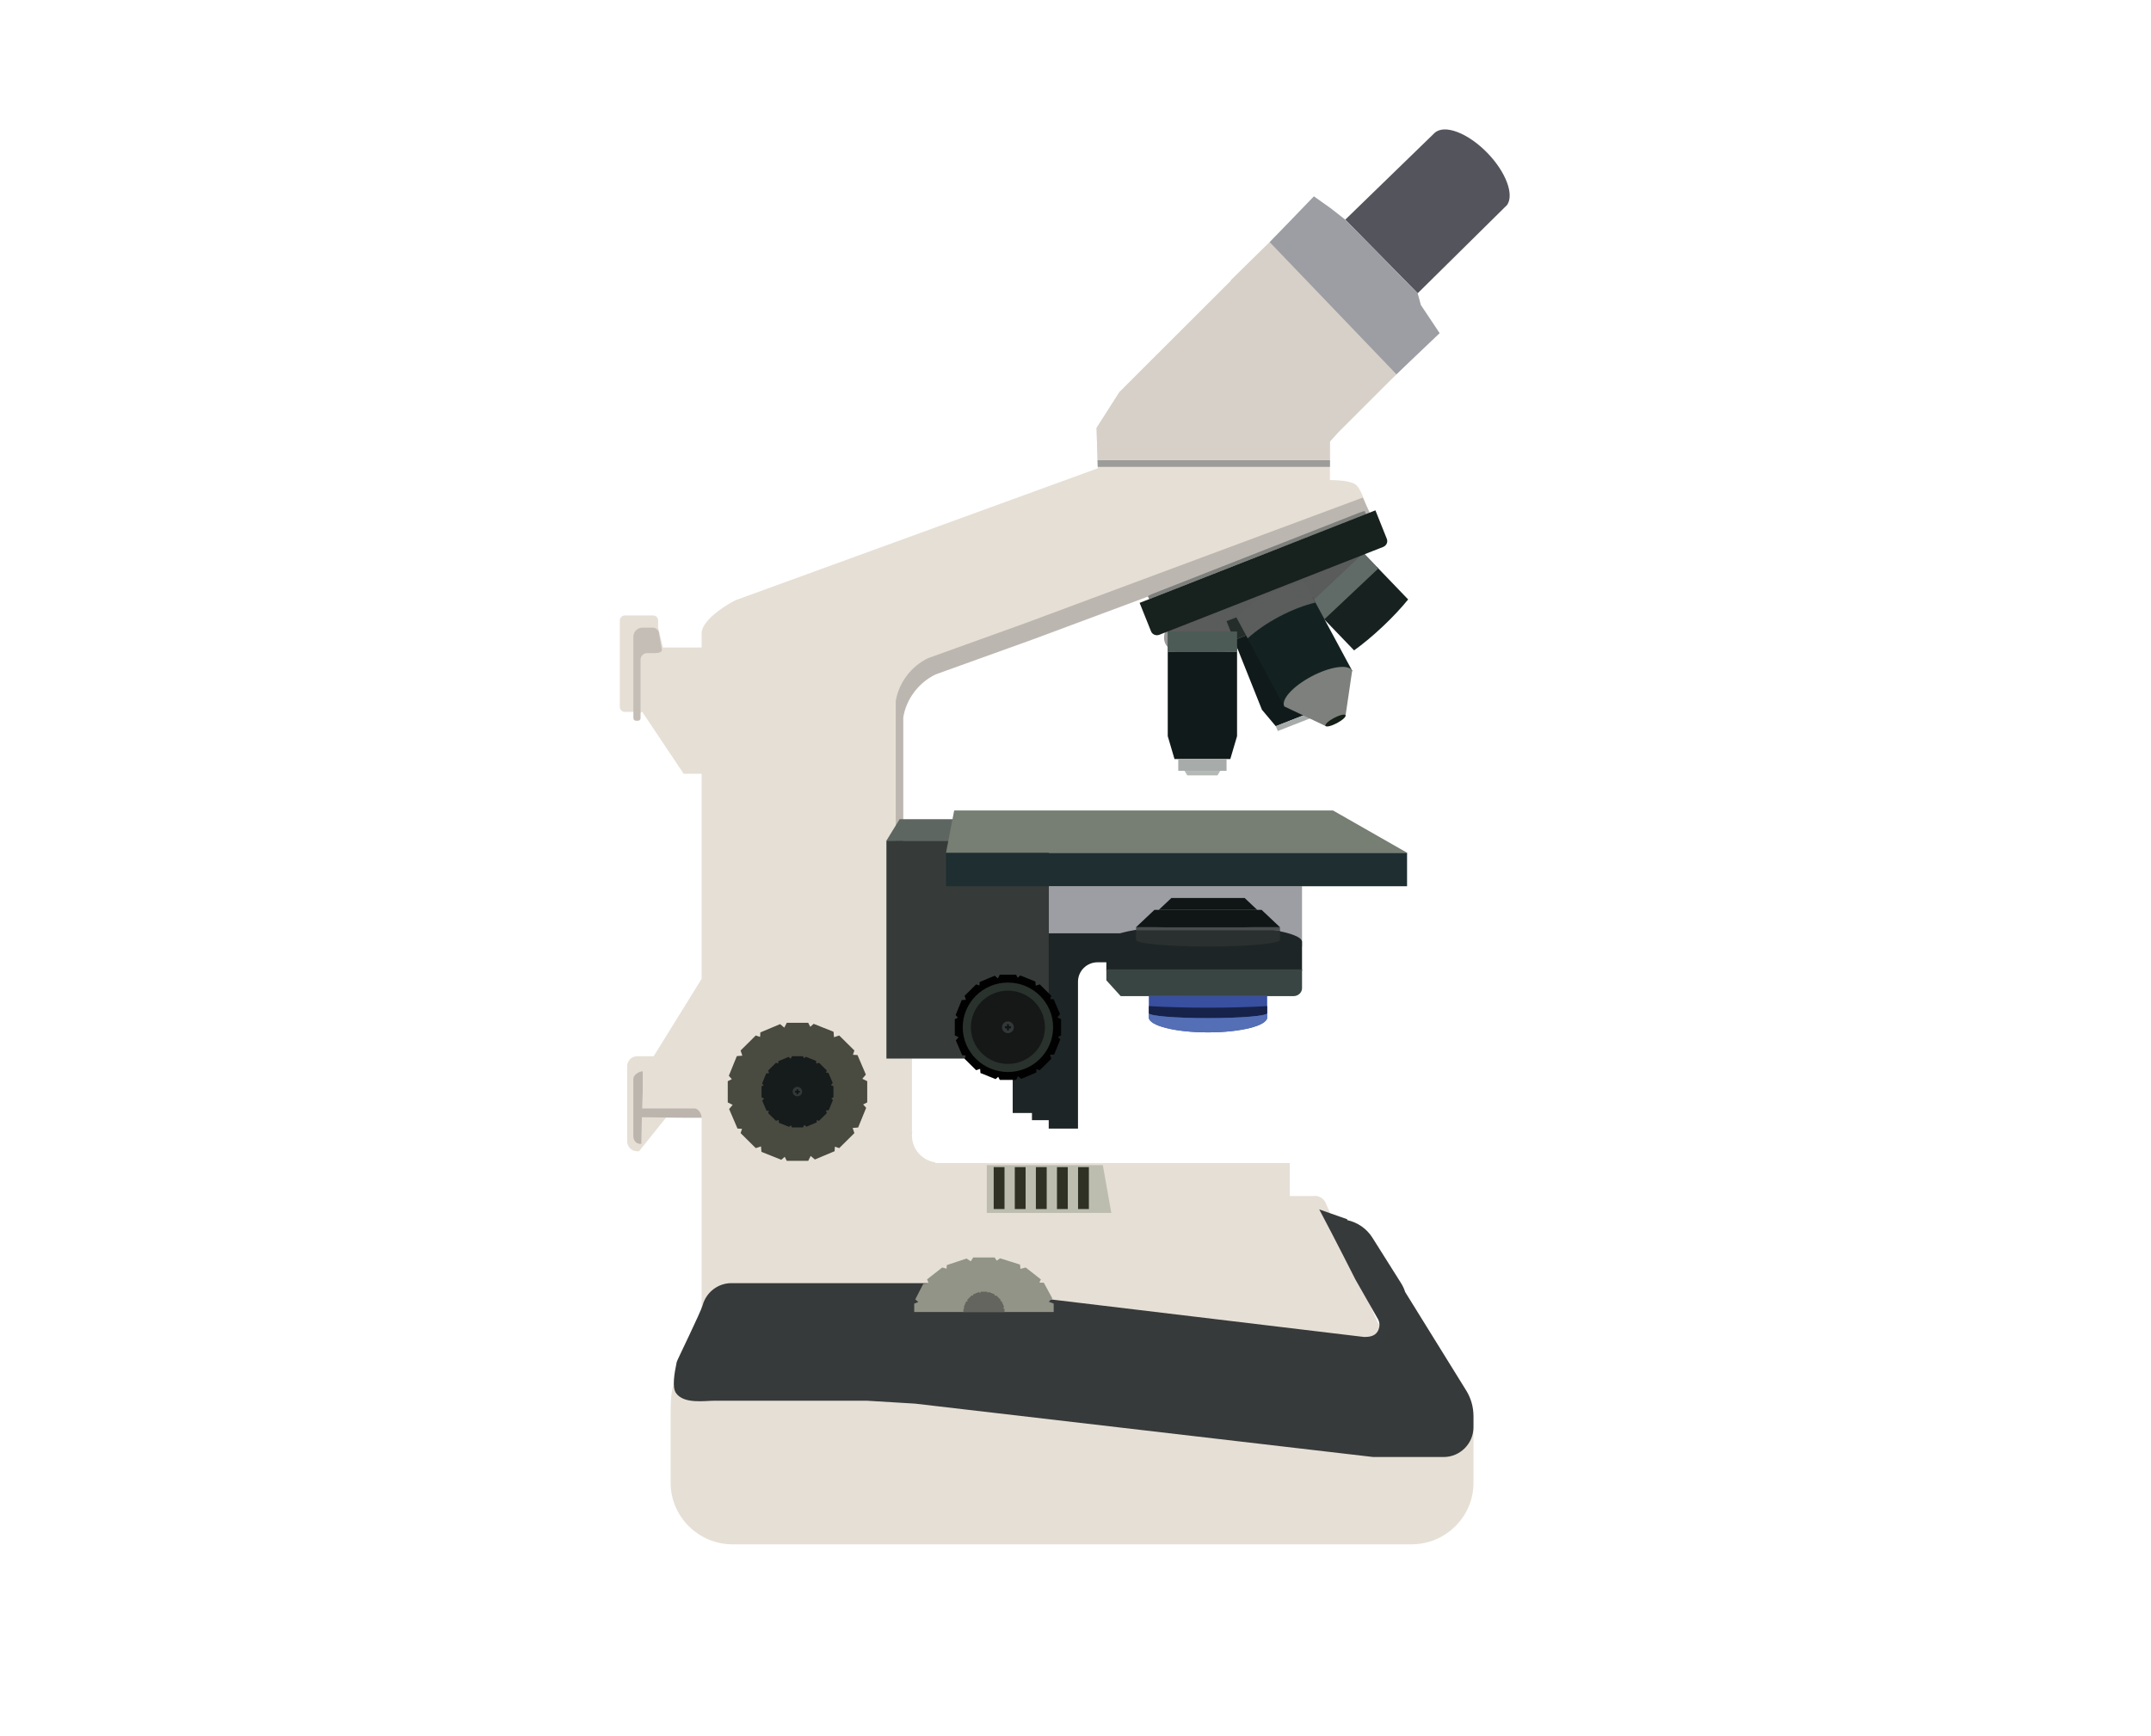
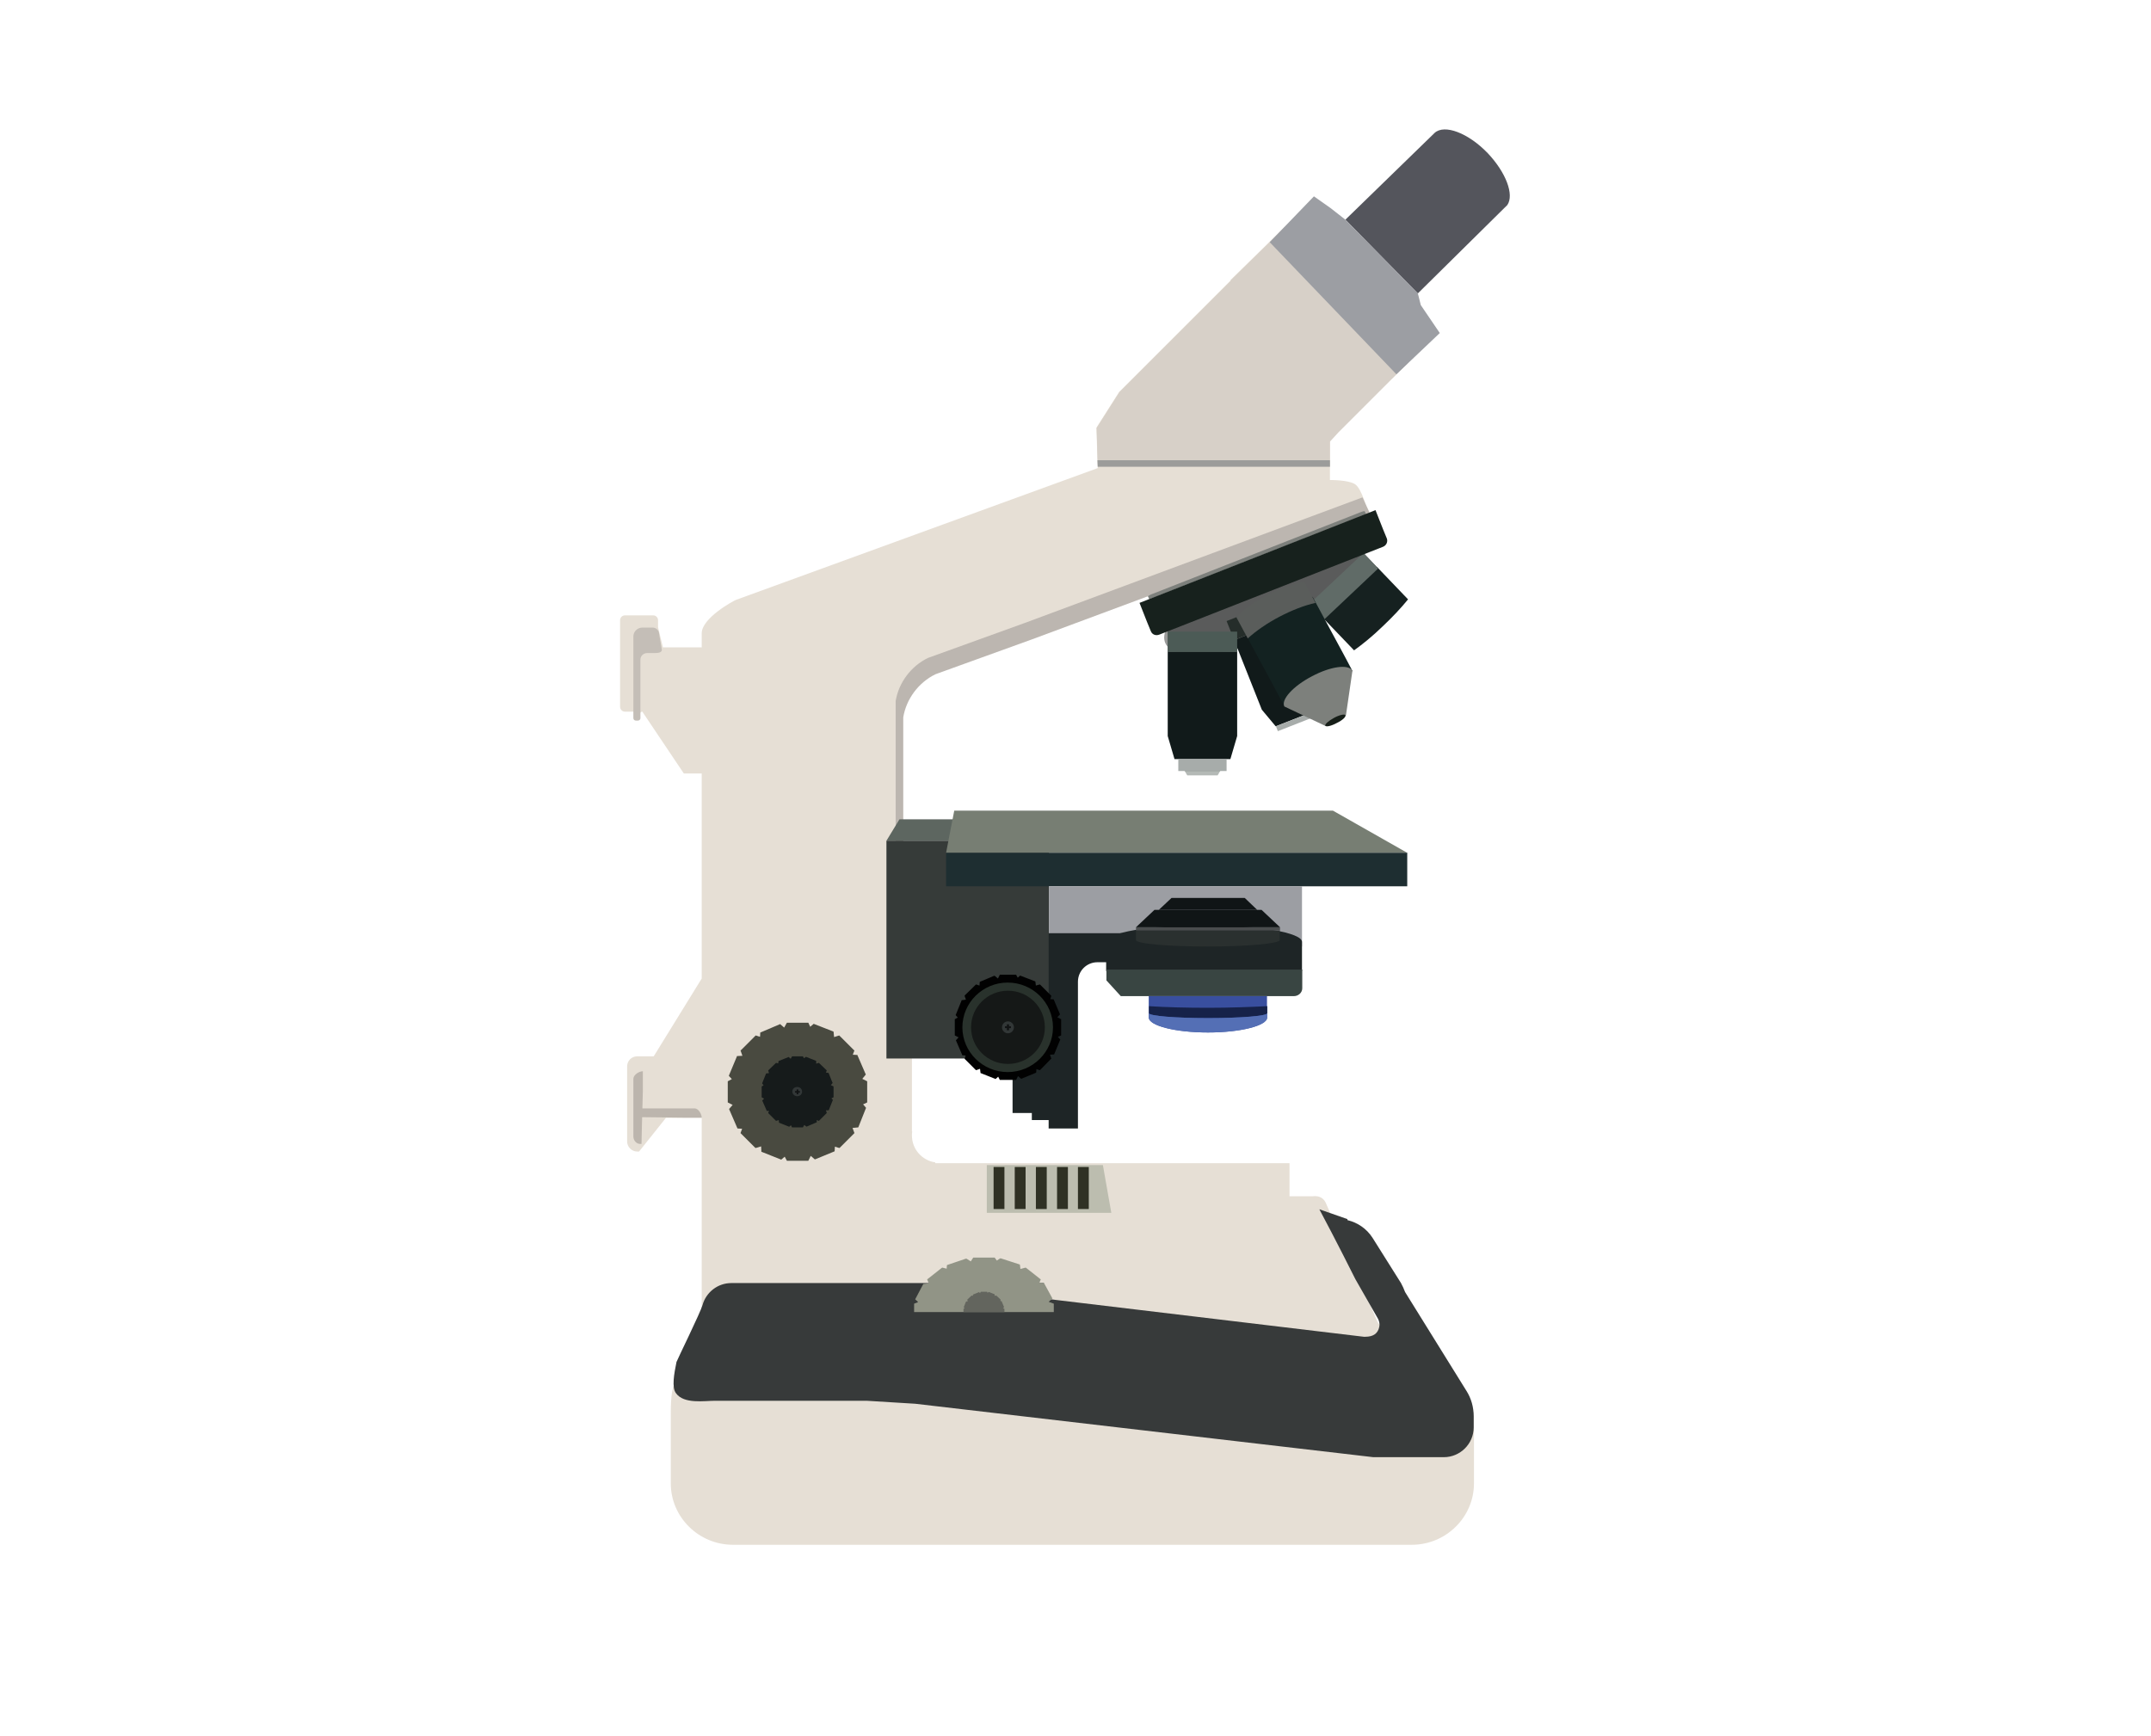
- <svg xmlns="http://www.w3.org/2000/svg" version="1.1" x="0px" y="0px" viewBox="0 0 792.998 640.101" enable-background="new 0 0 792.998 640.101" xml:space="preserve">
-   <path fill="#E6DFD5" d="M520.361,500.29c0,0-11.652-10.822-12.609-13.016l-19.014-43.709c-0.588-1.354-1.803-2.258-3.17-2.533  l-0.004-0.016h-0.062c-0.51-0.094-1.035-0.09-1.561,0h-8.455V428.86H344.832v-0.27c-4.879-0.705-8.632-4.854-8.632-9.879  c0-0.496,0.05-0.977,0.12-1.453h-0.12v-27.016h-4.089V263.626c1.056-6.756,5.684-12.873,11.895-15.865l35.742-12.866l124.531-46.342  c0,0-2.123-8.442-4.742-10.045c-2.615-1.603-9.248-1.488-9.248-1.488v-14.195l3.074-3.434l18.746-18.728l7.002-6.873l-5.156-8.511  l-7.553-9.157l-5.395-5.953l-9.869-10.531l-10.023-10.684l-7.395-5.185l-20.008,19.634l0.105,0.107l-41.143,41.099l-8.411,13.181  l0.463,14.881l-133.43,48.596c-1.019,0.367-12.633,6.698-12.633,12.305v5.182h-14.266l-1.776-7.378v-2.627  c0-1-0.826-1.815-1.835-1.815h-10.436c-1.01,0-1.835,0.815-1.835,1.815v31.928c0,0.997,0.826,1.816,1.835,1.816h5.331v0.595  l0.907-0.595h0.184l15.274,22.823h6.615v75.608l-17.669,28.537h-6.087c-2.03,0-3.691,1.645-3.691,3.652v27.738  c0,2.01,1.661,3.652,3.691,3.652h0.686l9.947-12.385l0.17-0.047h12.957v88.758c0,0.814,0.097,1.609,0.27,2.375  c-4.251,2.375-8.497,2.738-10.513,7.168c-1.282,2.822-1.173,9.266-1.173,12.545v23.891c0,12.443,10.286,22.625,22.852,22.625  h250.266c12.566,0,22.852-10.182,22.852-22.625v-23.891C543.215,514.792,532.93,500.29,520.361,500.29" />
-   <line fill="none" x1="337.093" y1="391.167" x2="334.32" y2="391.167" />
-   <path fill="#BCB6B0" d="M333.004,264.549c1.057-6.756,5.686-12.874,11.895-15.864l35.742-12.868l124.531-46.34l-2.775-5.999  l-124.528,46.34l-35.742,12.868c-6.21,2.991-10.841,9.108-11.896,15.866v126.619h2.773V264.549z" />
-   <path fill="#ADA598" d="M433.402,145.654c2.979,0,2.98-4.579,0-4.579C430.426,141.074,430.42,145.654,433.402,145.654" />
-   <polygon fill="#D7D0C8" points="490.289,172.133 490.289,162.824 493.357,159.391 512.107,140.663 519.109,133.788 513.951,125.276   506.398,116.119 501,110.167 491.135,99.635 481.115,88.951 473.715,83.767 453.713,103.399 453.822,103.506 412.676,144.607   404.265,157.788 404.712,172.133 " />
-   <polygon fill="#9C9C9A" points="404.633,169.693 404.712,172.136 490.289,172.136 490.289,169.693 " />
-   <path fill="#BCB5AD" d="M236.958,395.03c-1.359,0-3.461,1.256-3.461,2.787v21.166c0,1.533,1.114,2.787,2.47,2.787h0.459l0.184-8.586  l0.347-10.988v-5.15v-2.016H236.958z" />
-   <path fill="#BCB5AD" d="M258.672,412.142c0-1.346-1.163-3.426-2.583-3.426h-19.615c-1.423,0-2.584,1.1-2.584,2.443v0.76  l18.138,0.223h4.772H258.672L258.672,412.142z" />
-   <path fill="#C4BEB7" d="M240.591,231.429h-3.753c-1.827,0-3.324,1.483-3.324,3.293v3.714v26.398c0,0.503,0.415,0.911,0.921,0.911  h0.792c0.508,0,0.921-0.408,0.921-0.911v-21.584c0-1.343,1.101-2.433,2.459-2.433h1.985c1.322,0,3.419,0.081,3.419-1.229  l-1.014-5.778C242.997,232.5,241.914,231.429,240.591,231.429" />
-   <path fill="#373A3A" d="M518.041,476.403c-0.361-1.121-0.854-2.221-1.51-3.26l-10.57-16.775c-2.166-3.432-5.539-5.65-9.225-6.467  l-0.107-0.35l-10.271-3.609c6.068,11.43,12.881,24.955,13.316,25.811l8.398,14.73c0.441,0.869,0.611,1.865,0.424,2.822  c-0.494,2.479-2.186,3.662-5.197,3.662h-0.49l-120.438-14.445c0.32-2.031,1.196-3.883,2.463-5.395h-49.832h-4.57h-60.793  c-5.028,0-9.293,3.436-10.575,8.078c-0.726,2.629-9.44,20.332-9.575,20.973c-0.918,4.398-1.765,9.379-0.242,11.518  c2.913,4.088,10.496,2.779,14.36,2.779h55.856l17.888,1.08l168.885,19.68h26.01c6.033,0,10.969-4.945,10.969-10.986v-4.141  c0-3.33-0.93-6.588-2.689-9.424L518.041,476.403z" />
-   <path fill="#54555C" d="M548.455,56.504c-7.229-7.511-16.01-10.846-19.611-7.45c-0.283,0.271-32.887,31.932-32.887,31.932  l26.699,27.151l32.961-32.559C558.258,71.792,555.248,63.56,548.455,56.504" />
-   <polygon fill="#9C9EA3" points="495.953,80.988 490.518,76.741 484.387,72.394 468.096,89.283 514.812,138.004 530.75,122.845   523.82,112.456 522.652,108.138 507.812,93.045 " />
-   <rect x="386.688" y="326.783" fill="#9C9EA3" width="93.324" height="22.223" />
-   <polygon fill="#5D6660" points="386.688,309.962 326.796,309.962 331.65,302.057 386.688,302.057 " />
-   <polygon fill="#363B39" points="326.796,309.962 326.796,390.323 373.35,390.323 373.35,376.433 386.688,376.433 386.688,309.962   " />
-   <rect x="348.766" y="314.419" fill="#1E2E31" width="169.965" height="12.363" />
-   <polygon fill="#777E73" points="351.771,298.851 491.443,298.851 518.73,314.419 348.766,314.419 " />
-   <polygon fill="#494A40" points="317.899,397.767 319.216,396.233 319.114,395.993 316.231,389.269 316.128,389.028 314.448,388.927   314.981,387.345 314.796,387.161 309.577,381.995 309.392,381.81 307.465,382.448 307.303,380.444 307.061,380.345 300.217,377.608   299.973,377.509 298.712,378.614 297.96,377.126 297.699,377.126 290.318,377.126 290.054,377.126 289.146,378.923 287.602,377.618   287.36,377.72 280.565,380.573 280.323,380.675 280.219,382.341 278.623,381.81 278.438,381.995 273.219,387.161 273.034,387.345   273.675,389.257 271.651,389.415 271.552,389.651 268.789,396.429 268.692,396.671 269.804,397.919 268.299,398.665   268.299,398.923 268.299,406.229 268.299,406.489 270.116,407.39 268.798,408.919 268.9,409.157 271.785,415.882 271.886,416.126   273.566,416.228 273.034,417.808 273.219,417.989 278.438,423.157 278.623,423.341 280.551,422.704 280.714,424.71 280.956,424.806   287.798,427.544 288.043,427.64 289.302,426.54 290.054,428.03 290.318,428.03 297.699,428.03 297.96,428.03 298.869,426.231   300.415,427.534 300.656,427.433 307.45,424.579 307.69,424.478 307.796,422.813 309.392,423.341 309.577,423.157 314.796,417.989   314.981,417.808 314.339,415.901 316.366,415.743 316.462,415.497 319.228,408.726 319.325,408.483 318.212,407.235   319.716,406.489 319.716,406.229 319.716,398.923 319.716,398.665 " />
-   <polygon fill="#919486" points="388.457,483.767 388.457,480.88 388.457,480.677 386.641,479.966 387.957,478.757 387.855,478.565   384.972,473.253 384.869,473.065 383.191,472.985 383.722,471.735 383.537,471.589 378.318,467.509 378.133,467.364   376.207,467.868 376.045,466.286 375.801,466.204 368.957,464.042 368.713,463.966 367.453,464.837 366.7,463.661 366.438,463.661   359.059,463.661 358.796,463.661 357.886,465.083 356.341,464.054 356.1,464.132 349.307,466.388 349.062,466.466 348.958,467.78   347.363,467.364 347.178,467.509 341.96,471.589 341.773,471.735 342.418,473.241 340.393,473.368 340.293,473.556 337.529,478.911   337.43,479.099 338.543,480.087 337.039,480.677 337.039,480.88 337.039,483.767 " />
-   <polygon fill="#63655E" points="370.314,483.767 370.314,482.69 370.314,482.614 369.779,482.351 370.169,481.899 370.137,481.831   369.289,479.853 369.258,479.778 368.764,479.749 368.92,479.284 368.867,479.231 367.332,477.708 367.275,477.655 366.708,477.845   366.661,477.249 366.59,477.224 364.575,476.417 364.504,476.388 364.133,476.714 363.91,476.274 363.834,476.274 361.662,476.274   361.584,476.274 361.318,476.806 360.863,476.419 360.791,476.452 358.793,477.292 358.719,477.321 358.69,477.812 358.219,477.655   358.166,477.708 356.627,479.231 356.574,479.284 356.764,479.845 356.168,479.89 356.139,479.966 355.325,481.956 355.296,482.028   355.625,482.397 355.182,482.614 355.182,482.69 355.182,483.767 " />
-   <polygon fill="#161B1B" points="306.319,400.097 306.997,399.308 306.946,399.183 305.459,395.718 305.406,395.593 304.542,395.54   304.816,394.728 304.722,394.632 302.032,391.97 301.936,391.876 300.941,392.202 300.86,391.169 300.735,391.12 297.208,389.71   297.084,389.659 296.433,390.228 296.043,389.46 295.91,389.46 292.106,389.46 291.97,389.46 291.502,390.386 290.706,389.712   290.581,389.767 287.08,391.237 286.957,391.29 286.902,392.146 286.079,391.876 285.983,391.97 283.296,394.632 283.199,394.728   283.53,395.712 282.487,395.794 282.435,395.915 281.01,399.407 280.959,399.532 281.534,400.177 280.758,400.558 280.758,400.694   280.758,404.456 280.758,404.593 281.695,405.054 281.018,405.843 281.071,405.97 282.555,409.433 282.608,409.556 283.472,409.612   283.199,410.425 283.296,410.521 285.983,413.181 286.079,413.278 287.072,412.952 287.155,413.983 287.281,414.032   290.808,415.444 290.934,415.493 291.585,414.923 291.97,415.692 292.106,415.692 295.91,415.692 296.043,415.692 296.513,414.765   297.309,415.438 297.434,415.386 300.935,413.915 301.059,413.864 301.113,413.005 301.936,413.278 302.032,413.181   304.722,410.521 304.816,410.425 304.486,409.442 305.528,409.36 305.579,409.237 307.005,405.747 307.055,405.62 306.481,404.978   307.257,404.593 307.257,404.456 307.257,400.694 307.257,400.558 " />
-   <path fill="#323737" d="M295.72,402.493c0,0.955-0.785,1.736-1.752,1.736c-0.969,0-1.756-0.779-1.756-1.736  c0-0.961,0.788-1.74,1.756-1.74C294.935,400.753,295.72,401.532,295.72,402.493" />
-   <polygon fill="#111314" points="294.867,402.288 294.256,402.288 294.256,401.683 293.675,401.683 293.675,402.288 293.062,402.288   293.062,402.862 293.675,402.862 293.675,403.47 294.256,403.47 294.256,402.862 294.867,402.862 " />
+ <svg xmlns="http://www.w3.org/2000/svg" version="1.1" id="microscopeSide" x="0px" y="0px" viewBox="0 0 793 640.1" style="enable-background:new 0 0 793 640.1;" xml:space="preserve">
+   <style type="text/css">
+ 	.st0{fill:#E6DFD5;}
+ 	.st1{fill:none;}
+ 	.st2{fill:#BCB6B0;}
+ 	.st3{fill:#ADA598;}
+ 	.st4{fill:#D7D0C8;}
+ 	.st5{fill:#9C9C9A;}
+ 	.st6{fill:#BCB5AD;}
+ 	.st7{fill:#C4BEB7;}
+ 	.st8{fill:#373A3A;}
+ 	.st9{fill:#54555C;}
+ 	.st10{fill:#9C9EA3;}
+ 	.st11{fill:#5D6660;}
+ 	.st12{fill:#363B39;}
+ 	.st13{fill:#1E2E31;}
+ 	.st14{fill:#777E73;}
+ 	.st15{fill:#BCBDAF;}
+ 	.st16{fill:#2F3124;}
+ 	.st17{fill:#494A40;}
+ 	.st18{fill:#919486;}
+ 	.st19{fill:#63655E;}
+ 	.st20{fill:#161B1B;}
+ 	.st21{fill:#323737;}
+ 	.st22{fill:#111314;}
+ 	.st23{fill:#1E2526;}
+ 	.st24{fill:#2A302F;}
+ 	.st25{fill:#4A4D4E;}
+ 	.st26{fill:#101516;}
+ 	.st27{fill:#394542;}
+ 	.st28{fill:#394F9F;}
+ 	.st29{fill:#162249;}
+ 	.st30{fill:#546FB5;}
+ 	.st31{fill:#010101;}
+ 	.st32{fill:#29322C;}
+ 	.st33{fill:#151817;}
+ 	.st34{fill:#989998;}
+ 	.st35{fill:#5A5B5B;}
+ 	.st36{fill:#111A1A;}
+ 	.st37{fill:#A7ACAA;}
+ 	.st38{fill:#252D2A;}
+ 	.st39{fill:#162120;}
+ 	.st40{fill:#606B67;}
+ 	.st41{fill:#132221;}
+ 	.st42{fill:#7D807C;}
+ 	.st43{fill:#161E18;}
+ 	.st44{fill:#5A5D5B;}
+ 	.st45{opacity:0.46;}
+ 	.st46{fill:#5B675F;}
+ 	.st47{fill:#4C5B56;}
+ 	.st48{fill:#17211D;}
+ </style>
+   <g id="frameSide">
+     <path class="st0" d="M520.4,500.3c0,0-11.7-10.8-12.6-13l-19-43.7c-0.6-1.4-1.8-2.3-3.2-2.5l0,0h-0.1c-0.5-0.1-1-0.1-1.6,0h-8.5   v-12.2H344.8v-0.3c-4.9-0.7-8.6-4.9-8.6-9.9c0-0.5,0-1,0.1-1.5h-0.1v-27h-4.1V263.6c1.1-6.8,5.7-12.9,11.9-15.9l35.7-12.9   l124.5-46.3c0,0-2.1-8.4-4.7-10s-9.2-1.5-9.2-1.5v-14.2l3.1-3.4l18.7-18.7l7-6.9l-5.2-8.5l-7.6-9.2l-5.4-6L491,99.6l-10-10.7   l-7.4-5.2l-20,19.6l0.1,0.1l-41.1,41.1l-8.4,13.2l0.5,14.9l-133.4,48.6c-1,0.4-12.6,6.7-12.6,12.3v5.2h-14.3l-1.8-7.4v-2.6   c0-1-0.8-1.8-1.8-1.8h-10.4c-1,0-1.8,0.8-1.8,1.8v31.9c0,1,0.8,1.8,1.8,1.8h5.3v0.6l0.9-0.6h0.2l15.3,22.8h6.6v75.6L241,389.5h-6.1   c-2,0-3.7,1.6-3.7,3.7v27.7c0,2,1.7,3.7,3.7,3.7h0.7l9.9-12.4h0.2h13V501c0,0.8,0.1,1.6,0.3,2.4c-4.3,2.4-8.5,2.7-10.5,7.2   c-1.3,2.8-1.2,9.3-1.2,12.5V547c0,12.4,10.3,22.6,22.9,22.6h250.3c12.6,0,22.9-10.2,22.9-22.6v-23.9   C543.2,514.8,532.9,500.3,520.4,500.3" />
+     <line class="st1" x1="337.1" y1="391.2" x2="334.3" y2="391.2" />
+     <path class="st2" d="M333,264.5c1.1-6.8,5.7-12.9,11.9-15.9l35.7-12.9l124.5-46.3l-2.8-6l-124.5,46.3l-35.7,12.9   c-6.2,3-10.8,9.1-11.9,15.9v126.6h2.8V264.5L333,264.5z" />
+     <path class="st3" d="M433.4,145.7c3,0,3-4.6,0-4.6C430.4,141.1,430.4,145.7,433.4,145.7" />
+     <polygon class="st4" points="490.3,172.1 490.3,162.8 493.4,159.4 512.1,140.7 519.1,133.8 514,125.3 506.4,116.1 501,110.2    491.1,99.6 481.1,89 473.7,83.8 453.7,103.4 453.8,103.5 412.7,144.6 404.3,157.8 404.7,172.1  " />
+     <polygon class="st5" points="404.6,169.7 404.7,172.1 490.3,172.1 490.3,169.7  " />
+     <path class="st6" d="M237,395c-1.4,0-3.5,1.3-3.5,2.8V419c0,1.5,1.1,2.8,2.5,2.8h0.5l0.2-8.6l0.3-11V397V395L237,395L237,395z" />
+     <path class="st6" d="M258.7,412.1c0-1.3-1.2-3.4-2.6-3.4h-19.6c-1.4,0-2.6,1.1-2.6,2.4v0.8l18.1,0.2h4.8H258.7L258.7,412.1z" />
+     <path class="st7" d="M240.6,231.4h-3.8c-1.8,0-3.3,1.5-3.3,3.3v3.7v26.4c0,0.5,0.4,0.9,0.9,0.9h0.8c0.5,0,0.9-0.4,0.9-0.9v-21.6   c0-1.3,1.1-2.4,2.5-2.4h2c1.3,0,3.4,0.1,3.4-1.2l-1-5.8C243,232.5,241.9,231.4,240.6,231.4" />
+     <path class="st8" d="M518,476.4c-0.4-1.1-0.9-2.2-1.5-3.3L506,456.4c-2.2-3.4-5.5-5.6-9.2-6.5l-0.1-0.4l-10.3-3.6   c6.1,11.4,12.9,25,13.3,25.8l8.4,14.7c0.4,0.9,0.6,1.9,0.4,2.8c-0.5,2.5-2.2,3.7-5.2,3.7h-0.5l-120.4-14.4c0.3-2,1.2-3.9,2.5-5.4   H335h-4.6h-60.8c-5,0-9.3,3.4-10.6,8.1c-0.7,2.6-9.4,20.3-9.6,21c-0.9,4.4-1.8,9.4-0.2,11.5c2.9,4.1,10.5,2.8,14.4,2.8h55.9   l17.9,1.1l168.9,19.7h26c6,0,11-4.9,11-11v-4.1c0-3.3-0.9-6.6-2.7-9.4L518,476.4z" />
+   </g>
+   <g id="ocularLensesSide">
+     <path class="st9" d="M548.5,56.5c-7.2-7.5-16-10.8-19.6-7.5c-0.3,0.3-32.9,32-32.9,32l26.7,27.2l33-32.6   C558.3,71.8,555.2,63.6,548.5,56.5" />
+     <polygon class="st10" points="496,81 490.5,76.7 484.4,72.4 468.1,89.3 514.8,138 530.8,122.8 523.8,112.5 522.7,108.1 507.8,93     " />
+   </g>
+   <g id="stage">
+     <polygon class="st11" points="386.7,310 326.8,310 331.6,302.1 386.7,302.1  " />
+     <polygon class="st12" points="326.8,310 326.8,390.3 373.4,390.3 373.4,376.4 386.7,376.4 386.7,310  " />
+     <rect x="348.8" y="314.4" class="st13" width="170" height="12.4" />
+     <polygon class="st14" points="351.8,298.9 491.4,298.9 518.7,314.4 348.8,314.4  " />
+     <rect x="386.7" y="326.8" class="st10" width="93.3" height="22.2" />
+     <g>
+       <polygon class="st15" points="406.6,429.6 363.8,429.6 363.8,447.2 409.7,447.2   " />
+       <rect x="366.3" y="430.3" class="st16" width="4" height="15.5" />
+       <rect x="374.1" y="430.3" class="st16" width="4" height="15.5" />
+       <rect x="381.9" y="430.3" class="st16" width="4" height="15.5" />
+       <rect x="389.7" y="430.3" class="st16" width="4" height="15.5" />
+       <rect x="397.4" y="430.3" class="st16" width="4" height="15.5" />
+     </g>
+   </g>
+   <polygon id="coarseKnobSide" class="st17" points="317.9,397.8 319.2,396.2 319.1,396 316.2,389.3 316.1,389 314.4,388.9 315,387.3   314.8,387.2 309.6,382 309.4,381.8 307.5,382.4 307.3,380.4 307.1,380.3 300.2,377.6 300,377.5 298.7,378.6 298,377.1 297.7,377.1   290.3,377.1 290.1,377.1 289.1,378.9 287.6,377.6 287.4,377.7 280.6,380.6 280.3,380.7 280.2,382.3 278.6,381.8 278.4,382   273.2,387.2 273,387.3 273.7,389.3 271.7,389.4 271.6,389.7 268.8,396.4 268.7,396.7 269.8,397.9 268.3,398.7 268.3,398.9   268.3,406.2 268.3,406.5 270.1,407.4 268.8,408.9 268.9,409.2 271.8,415.9 271.9,416.1 273.6,416.2 273,417.8 273.2,418   278.4,423.2 278.6,423.3 280.6,422.7 280.7,424.7 281,424.8 287.8,427.5 288,427.6 289.3,426.5 290.1,428 290.3,428 297.7,428   298,428 298.9,426.2 300.4,427.5 300.7,427.4 307.5,424.6 307.7,424.5 307.8,422.8 309.4,423.3 309.6,423.2 314.8,418 315,417.8   314.3,415.9 316.4,415.7 316.5,415.5 319.2,408.7 319.3,408.5 318.2,407.2 319.7,406.5 319.7,406.2 319.7,398.9 319.7,398.7 " />
+   <g id="lightSwitchSide">
+     <polygon class="st18" points="388.5,483.8 388.5,480.9 388.5,480.7 386.6,480 388,478.8 387.9,478.6 385,473.3 384.9,473.1    383.2,473 383.7,471.7 383.5,471.6 378.3,467.5 378.1,467.4 376.2,467.9 376,466.3 375.8,466.2 369,464 368.7,464 367.5,464.8    366.7,463.7 366.4,463.7 359.1,463.7 358.8,463.7 357.9,465.1 356.3,464.1 356.1,464.1 349.3,466.4 349.1,466.5 349,467.8    347.4,467.4 347.2,467.5 342,471.6 341.8,471.7 342.4,473.2 340.4,473.4 340.3,473.6 337.5,478.9 337.4,479.1 338.5,480.1    337,480.7 337,480.9 337,483.8  " />
+     <polygon class="st19" points="370.3,483.8 370.3,482.7 370.3,482.6 369.8,482.4 370.2,481.9 370.1,481.8 369.3,479.9 369.3,479.8    368.8,479.7 368.9,479.3 368.9,479.2 367.3,477.7 367.3,477.7 366.7,477.8 366.7,477.2 366.6,477.2 364.6,476.4 364.5,476.4    364.1,476.7 363.9,476.3 363.8,476.3 361.7,476.3 361.6,476.3 361.3,476.8 360.9,476.4 360.8,476.5 358.8,477.3 358.7,477.3    358.7,477.8 358.2,477.7 358.2,477.7 356.6,479.2 356.6,479.3 356.8,479.8 356.2,479.9 356.1,480 355.3,482 355.3,482 355.6,482.4    355.2,482.6 355.2,482.7 355.2,483.8  " />
+   </g>
+   <g id="fineKnobSide_1_">
+     <polygon id="fineKnobSide" class="st20" points="306.3,400.1 307,399.3 306.9,399.2 305.5,395.7 305.4,395.6 304.5,395.5    304.8,394.7 304.7,394.6 302,392 301.9,391.9 300.9,392.2 300.9,391.2 300.7,391.1 297.2,389.7 297.1,389.7 296.4,390.2 296,389.5    295.9,389.5 292.1,389.5 292,389.5 291.5,390.4 290.7,389.7 290.6,389.8 287.1,391.2 287,391.3 286.9,392.1 286.1,391.9 286,392    283.3,394.6 283.2,394.7 283.5,395.7 282.5,395.8 282.4,395.9 281,399.4 281,399.5 281.5,400.2 280.8,400.6 280.8,400.7    280.8,404.5 280.8,404.6 281.7,405.1 281,405.8 281.1,406 282.6,409.4 282.6,409.6 283.5,409.6 283.2,410.4 283.3,410.5 286,413.2    286.1,413.3 287.1,413 287.2,414 287.3,414 290.8,415.4 290.9,415.5 291.6,414.9 292,415.7 292.1,415.7 295.9,415.7 296,415.7    296.5,414.8 297.3,415.4 297.4,415.4 300.9,413.9 301.1,413.9 301.1,413 301.9,413.3 302,413.2 304.7,410.5 304.8,410.4    304.5,409.4 305.5,409.4 305.6,409.2 307,405.7 307.1,405.6 306.5,405 307.3,404.6 307.3,404.5 307.3,400.7 307.3,400.6  " />
+     <path class="st21" d="M295.7,402.5c0,1-0.8,1.7-1.8,1.7s-1.8-0.8-1.8-1.7c0-1,0.8-1.7,1.8-1.7C294.9,400.8,295.7,401.5,295.7,402.5   " />
+     <polygon class="st22" points="294.9,402.3 294.3,402.3 294.3,401.7 293.7,401.7 293.7,402.3 293.1,402.3 293.1,402.9 293.7,402.9    293.7,403.5 294.3,403.5 294.3,402.9 294.9,402.9  " />
+   </g>
  <g id="adjustDHeight">
-     <path fill="#1E2526" d="M397.416,344.132h-10.791v10.684v35.355h-13.277v20.229h7.099v2.643h6.18v3.105h10.794v-5.748v-2.287v-4.326  v-13.611v-28.2c0-3.953,3.235-7.157,7.226-7.157h16.489v-10.682H397.42v-0.004H397.416z" />
-     <path fill="#1E2526" d="M443.941,341.104c-19.924,0-36.069,2.77-36.069,6.182v1.271v4.761v4.403c0,2.583,16.146,4.678,36.069,4.678  c19.922,0,36.07-2.095,36.07-4.678v-4.403v-4.761v-1.271C480.012,343.873,463.863,341.104,443.941,341.104" />
-     <path fill="#2A302F" d="M418.816,343.053v3.51c0,1.351,11.881,2.442,26.533,2.442c14.654,0,26.533-1.094,26.533-2.442v-3.51H418.816  z" />
-     <rect x="418.816" y="341.89" fill="#4A4D4E" width="53.066" height="1.163" />
-     <polygon fill="#101516" points="465.098,335.481 453.453,335.481 449.402,335.481 441.299,335.481 427.627,335.481 425.602,335.481   418.816,341.89 427.627,341.89 441.299,341.89 449.402,341.89 453.453,341.89 471.883,341.89 " />
-     <polygon fill="#101516" points="458.85,331.107 450.889,331.107 448.121,331.107 442.584,331.107 433.236,331.107 431.855,331.107   427.213,335.481 433.236,335.481 442.584,335.481 448.121,335.481 450.889,335.481 463.486,335.481 " />
-     <path fill="#394542" d="M479.242,357.451h-2.373h-4.037h-28.273h-23.242h-5.961h-2.148h-5.333v4.024l5.29,5.82h8.152h12.393h43.164  c1.736,0,3.141-1.311,3.141-2.928v-1.971v-2.017v-2.93H479.242L479.242,357.451z" />
-     <path fill="#394F9F" d="M423.537,367.298v2.617v5.256c0,3.033,9.768,5.492,21.812,5.492c12.047,0,21.814-2.463,21.814-5.492v-5.256  v-2.617H423.537z" />
-     <path fill="#162249" d="M445.35,371.558c-8.146,0-15.674-0.219-21.812-0.588v2.613c0,1.008,9.766,1.824,21.812,1.824  s21.814-0.816,21.814-1.824v-2.613C461.023,371.339,453.496,371.558,445.35,371.558" />
-     <path fill="#546FB5" d="M445.35,375.409c-12.047,0-21.812-0.818-21.812-1.824v1.582c0,3.035,9.766,5.496,21.812,5.496  s21.814-2.463,21.814-5.496v-1.582C467.164,374.591,457.396,375.409,445.35,375.409" />
+     <path class="st23" d="M397.4,344.1h-10.8v10.7v35.4h-13.3v20.2h7.1v2.6h6.2v3.1h10.8v-5.7v-2.3v-4.3v-13.6V362c0-4,3.2-7.2,7.2-7.2   h16.5v-10.7L397.4,344.1L397.4,344.1L397.4,344.1L397.4,344.1z" />
+     <path class="st23" d="M443.9,341.1c-19.9,0-36.1,2.8-36.1,6.2v1.3v4.8v4.4c0,2.6,16.1,4.7,36.1,4.7c19.9,0,36.1-2.1,36.1-4.7v-4.4   v-4.8v-1.3C480,343.9,463.9,341.1,443.9,341.1" />
+     <path class="st24" d="M418.8,343.1v3.5c0,1.4,11.9,2.4,26.5,2.4c14.7,0,26.5-1.1,26.5-2.4v-3.5H418.8z" />
+     <rect x="418.8" y="341.9" class="st25" width="53.1" height="1.2" />
+     <polygon class="st26" points="465.1,335.5 453.5,335.5 449.4,335.5 441.3,335.5 427.6,335.5 425.6,335.5 418.8,341.9 427.6,341.9    441.3,341.9 449.4,341.9 453.5,341.9 471.9,341.9  " />
+     <polygon class="st26" points="458.9,331.1 450.9,331.1 448.1,331.1 442.6,331.1 433.2,331.1 431.9,331.1 427.2,335.5 433.2,335.5    442.6,335.5 448.1,335.5 450.9,335.5 463.5,335.5  " />
+     <path class="st27" d="M479.2,357.5h-2.4h-4h-28.3h-23.2h-6h-2.1h-5.3v4l5.3,5.8h8.2h12.4H477c1.7,0,3.1-1.3,3.1-2.9v-2v-2v-2.9   H479.2L479.2,357.5z" />
+     <path class="st28" d="M423.5,367.3v2.6v5.3c0,3,9.8,5.5,21.8,5.5s21.8-2.5,21.8-5.5v-5.3v-2.6H423.5z" />
+     <path class="st29" d="M445.4,371.6c-8.1,0-15.7-0.2-21.8-0.6v2.6c0,1,9.8,1.8,21.8,1.8s21.8-0.8,21.8-1.8V371   C461,371.3,453.5,371.6,445.4,371.6" />
+     <path class="st30" d="M445.4,375.4c-12,0-21.8-0.8-21.8-1.8v1.6c0,3,9.8,5.5,21.8,5.5s21.8-2.5,21.8-5.5v-1.6   C467.2,374.6,457.4,375.4,445.4,375.4" />
  </g>
  <g id="draggableDiaphragm">
-     <polygon fill="#010101" points="389.803,375.118 390.807,373.95 390.728,373.769 388.531,368.642 388.451,368.46 387.173,368.38   387.578,367.175 387.438,367.037 383.46,363.098 383.316,362.958 381.85,363.442 381.725,361.915 381.541,361.838 376.323,359.754   376.139,359.682 375.177,360.521 374.604,359.384 374.404,359.384 368.778,359.384 368.58,359.384 367.885,360.755 366.708,359.763   366.522,359.839 361.345,362.014 361.162,362.092 361.081,363.36 359.867,362.958 359.725,363.098 355.744,367.037 355.604,367.175   356.094,368.63 354.55,368.753 354.475,368.938 352.369,374.101 352.293,374.282 353.141,375.235 351.994,375.802 351.994,376.003   351.994,381.571 351.994,381.767 353.381,382.452 352.375,383.62 352.453,383.802 354.651,388.929 354.73,389.112 356.008,389.19   355.604,390.394 355.744,390.536 359.725,394.474 359.867,394.614 361.336,394.13 361.456,395.657 361.643,395.729 366.857,397.817   367.045,397.894 368.006,397.05 368.58,398.188 368.778,398.188 374.404,398.188 374.604,398.188 375.295,396.817 376.474,397.812   376.658,397.733 381.838,395.558 382.021,395.479 382.102,394.212 383.316,394.614 383.46,394.474 387.438,390.536 387.578,390.394   387.089,388.94 388.633,388.817 388.707,388.636 390.815,383.47 390.889,383.288 390.041,382.337 391.186,381.767 391.186,381.571   391.186,376.003 391.186,375.802 " />
-     <path fill="#29322C" d="M388.245,378.784c0,9.109-7.456,16.49-16.655,16.49c-9.197,0-16.656-7.381-16.656-16.49  c0-9.105,7.457-16.486,16.656-16.486S388.245,369.679,388.245,378.784" />
-     <path fill="#151817" d="M385.231,378.784c0,7.461-6.108,13.508-13.642,13.508c-7.534,0-13.641-6.047-13.641-13.508  c0-7.459,6.106-13.502,13.641-13.502C379.123,365.282,385.231,371.325,385.231,378.784" />
-     <path fill="#323737" d="M373.776,378.784c0,1.197-0.978,2.168-2.187,2.168s-2.186-0.971-2.186-2.168c0-1.193,0.977-2.16,2.186-2.16  S373.776,377.591,373.776,378.784" />
-     <polygon fill="#111314" points="372.717,378.427 371.954,378.427 371.954,377.673 371.23,377.673 371.23,378.427 370.465,378.427   370.465,379.144 371.23,379.144 371.23,379.901 371.954,379.901 371.954,379.144 372.717,379.144 " />
+     <polygon class="st31" points="389.8,375.1 390.8,374 390.7,373.8 388.5,368.6 388.5,368.5 387.2,368.4 387.6,367.2 387.4,367    383.5,363.1 383.3,363 381.9,363.4 381.7,361.9 381.5,361.8 376.3,359.8 376.1,359.7 375.2,360.5 374.6,359.4 374.4,359.4    368.8,359.4 368.6,359.4 367.9,360.8 366.7,359.8 366.5,359.8 361.3,362 361.2,362.1 361.1,363.4 359.9,363 359.7,363.1 355.7,367    355.6,367.2 356.1,368.6 354.5,368.8 354.5,368.9 352.4,374.1 352.3,374.3 353.1,375.2 352,375.8 352,376 352,381.6 352,381.8    353.4,382.5 352.4,383.6 352.5,383.8 354.7,388.9 354.7,389.1 356,389.2 355.6,390.4 355.7,390.5 359.7,394.5 359.9,394.6    361.3,394.1 361.5,395.7 361.6,395.7 366.9,397.8 367,397.9 368,397 368.6,398.2 368.8,398.2 374.4,398.2 374.6,398.2 375.3,396.8    376.5,397.8 376.7,397.7 381.8,395.6 382,395.5 382.1,394.2 383.3,394.6 383.5,394.5 387.4,390.5 387.6,390.4 387.1,388.9    388.6,388.8 388.7,388.6 390.8,383.5 390.9,383.3 390,382.3 391.2,381.8 391.2,381.6 391.2,376 391.2,375.8  " />
+     <path class="st32" d="M388.2,378.8c0,9.1-7.5,16.5-16.7,16.5s-16.7-7.4-16.7-16.5s7.5-16.5,16.7-16.5S388.2,369.7,388.2,378.8" />
+     <path class="st33" d="M385.2,378.8c0,7.5-6.1,13.5-13.6,13.5s-13.6-6-13.6-13.5s6.1-13.5,13.6-13.5S385.2,371.3,385.2,378.8" />
+     <path class="st21" d="M373.8,378.8c0,1.2-1,2.2-2.2,2.2s-2.2-1-2.2-2.2s1-2.2,2.2-2.2S373.8,377.6,373.8,378.8" />
+     <polygon class="st22" points="372.7,378.4 372,378.4 372,377.7 371.2,377.7 371.2,378.4 370.5,378.4 370.5,379.1 371.2,379.1    371.2,379.9 372,379.9 372,379.1 372.7,379.1  " />
  </g>
-   <path fill="#989998" d="M503.607,205.328c3.033,6.909-11.088,19.64-31.533,28.436c-20.449,8.794-39.482,10.322-42.516,3.412  c-3.031-6.91,11.088-19.641,31.535-28.437C481.539,199.945,500.574,198.418,503.607,205.328" />
-   <rect x="430.506" y="222.976" fill="#5A5B5B" width="25.555" height="17.367" />
-   <polygon fill="#5A5B5B" points="496.129,197.097 476.197,215.882 488.217,228.387 508.148,209.602 " />
-   <path fill="#5A5B5B" d="M453.641,223.62l6.326,11.75c2.846-3.281,6.699-6.356,11.32-8.793c4.615-2.436,9.344-3.893,13.68-4.399  l-6.328-11.75c-4.469,0.192-9.299,1.475-13.938,3.922C460.061,216.797,456.293,220.056,453.641,223.62" />
-   <polygon fill="#111A1A" points="454.971,236.01 465.23,261.697 470.326,267.765 489.467,260.271 488.992,252.394 478.73,226.706 " />
-   <polygon fill="#A7ACAA" points="489.482,260.265 470.35,267.756 471.07,269.553 490.199,262.063 " />
-   <polygon fill="#252D2A" points="475.947,219.742 452.186,229.046 454.971,236.01 478.73,226.706 " />
-   <path fill="#162120" d="M487.656,227.802l11.547,12.01c3.219-2.305,6.861-5.312,10.547-8.786c3.689-3.478,6.902-6.93,9.385-9.997  l-11.549-12.013L487.656,227.802z" />
-   <polygon fill="#606B67" points="502.672,203.904 482.742,222.69 488.217,228.385 508.148,209.602 " />
-   <path fill="#132221" d="M469.857,223.932c-6.9,3.643-11.75,7.986-10.828,9.697l5.686,10.562l6,11.141l2.83,5.261l25-13.194  l-2.834-5.26l-5.994-11.142l-5.689-10.559C483.105,218.724,476.762,220.288,469.857,223.932" />
-   <path fill="#7D807C" d="M483.561,249.378c-6.902,3.644-11.408,8.62-10.064,11.115l15.193,7.202l2.451-1.292l2.475-1.308l2.451-1.293  l2.43-16.503C497.15,244.807,490.465,245.736,483.561,249.378" />
-   <path fill="#161E18" d="M496.045,263.731c-0.285-0.534-2.178-0.091-4.223,0.99c-2.045,1.079-3.471,2.385-3.186,2.918  c0.285,0.533,2.176,0.09,4.223-0.99C494.904,265.571,496.33,264.265,496.045,263.731" />
-   <path fill="#5A5D5B" d="M455.783,227.598l4.184,7.772c3.096-2.811,7.102-5.613,11.717-8.048c4.615-2.437,9.199-4.167,13.283-5.144  l-4.186-7.774c-4.162,0.764-8.814,2.381-13.449,4.829C462.691,221.678,458.742,224.604,455.783,227.598" />
-   <polygon fill="#111A1A" points="430.506,240.343 430.506,271.436 432.994,279.875 453.572,279.875 456.059,271.436 456.059,240.343   " />
-   <rect x="434.381" y="279.875" fill="#A7ACAA" width="17.805" height="4.35" />
-   <g opacity="0.46">
-     <g>
-       <polygon fill="#5B675F" points="447.74,284.225 443.48,284.225 443.086,284.225 441.361,284.225 436.707,284.225 437.711,285.904     441.361,285.904 443.086,285.904 443.48,285.904 446.736,285.904 448.854,285.904 449.859,284.225   " />
+   <g id="lensesSide">
+     <path class="st34" d="M503.6,205.3c3,6.9-11.1,19.6-31.5,28.4c-20.4,8.8-39.5,10.3-42.5,3.4c-3-6.9,11.1-19.6,31.5-28.4   C481.5,199.9,500.6,198.4,503.6,205.3" />
+     <rect x="430.5" y="223" class="st35" width="25.6" height="17.4" />
+     <polygon class="st35" points="496.1,197.1 476.2,215.9 488.2,228.4 508.1,209.6  " />
+     <path class="st35" d="M453.6,223.6l6.3,11.8c2.8-3.3,6.7-6.4,11.3-8.8c4.6-2.4,9.3-3.9,13.7-4.4l-6.3-11.8   c-4.5,0.2-9.3,1.5-13.9,3.9C460.1,216.8,456.3,220.1,453.6,223.6" />
+     <polygon class="st36" points="455,236 465.2,261.7 470.3,267.8 489.5,260.3 489,252.4 478.7,226.7  " />
+     <polygon class="st37" points="489.5,260.3 470.4,267.8 471.1,269.6 490.2,262.1  " />
+     <polygon class="st38" points="475.9,219.7 452.2,229 455,236 478.7,226.7  " />
+     <path class="st39" d="M487.7,227.8l11.5,12c3.2-2.3,6.9-5.3,10.5-8.8c3.7-3.5,6.9-6.9,9.4-10l-11.5-12L487.7,227.8z" />
+     <polygon class="st40" points="502.7,203.9 482.7,222.7 488.2,228.4 508.1,209.6  " />
+     <path class="st41" d="M469.9,223.9c-6.9,3.6-11.8,8-10.8,9.7l5.7,10.6l6,11.1l2.8,5.3l25-13.2l-2.8-5.3l-6-11.1l-5.7-10.6   C483.1,218.7,476.8,220.3,469.9,223.9" />
+     <path class="st42" d="M483.6,249.4c-6.9,3.6-11.4,8.6-10.1,11.1l15.2,7.2l2.5-1.3l2.5-1.3l2.5-1.3l2.4-16.5   C497.1,244.8,490.5,245.7,483.6,249.4" />
+     <path class="st43" d="M496,263.7c-0.3-0.5-2.2-0.1-4.2,1s-3.5,2.4-3.2,2.9s2.2,0.1,4.2-1C494.9,265.6,496.3,264.3,496,263.7" />
+     <path class="st44" d="M455.8,227.6l4.2,7.8c3.1-2.8,7.1-5.6,11.7-8s9.2-4.2,13.3-5.1l-4.2-7.8c-4.2,0.8-8.8,2.4-13.4,4.8   C462.7,221.7,458.7,224.6,455.8,227.6" />
+     <polygon class="st36" points="430.5,240.3 430.5,271.4 433,279.9 453.6,279.9 456.1,271.4 456.1,240.3  " />
+     <rect x="434.4" y="279.9" class="st37" width="17.8" height="4.4" />
+     <g class="st45">
+       <g>
+         <polygon class="st46" points="447.7,284.2 443.5,284.2 443.1,284.2 441.4,284.2 436.7,284.2 437.7,285.9 441.4,285.9      443.1,285.9 443.5,285.9 446.7,285.9 448.9,285.9 449.9,284.2    " />
+       </g>
    </g>
+     <rect x="430.5" y="232.9" class="st47" width="25.6" height="7.5" />
+     <path class="st42" d="M503.6,189.6l-0.3-0.7l-0.1-0.2l-0.1-0.2c0-0.1-1,0.1-2.1,0.6l-75.9,29.8c-1.1,0.4-2,0.9-1.9,1l0.1,0.2   l0.1,0.2l0.3,0.7L503.6,189.6z" />
+     <path class="st48" d="M420.1,222.3l2.8,7.1l0.7,1.7l0.7,1.7c0.5,1.2,1.8,1.7,3.1,1.2l82.5-32.4c1.2-0.5,1.8-1.8,1.4-3l-0.7-1.7   l-0.7-1.7l-2.8-7.1L420.1,222.3z" />
  </g>
-   <rect x="430.506" y="232.854" fill="#4C5B56" width="25.555" height="7.489" />
-   <path fill="#7D807C" d="M503.594,189.558l-0.287-0.72l-0.072-0.171l-0.068-0.174c-0.047-0.117-1,0.146-2.119,0.586l-75.902,29.786  c-1.117,0.438-1.996,0.895-1.947,1.012l0.068,0.174l0.07,0.173l0.289,0.72L503.594,189.558z" />
-   <path fill="#17211D" d="M420.141,222.291l2.848,7.11l0.684,1.705l0.684,1.704c0.463,1.16,1.84,1.718,3.057,1.242l82.498-32.376  c1.217-0.478,1.834-1.816,1.367-2.976l-0.682-1.707l-0.684-1.704l-2.846-7.111L420.141,222.291z" />
-   <polygon fill="#BCBDAF" points="406.576,429.604 363.795,429.604 363.795,447.233 409.699,447.233 " />
-   <rect x="366.338" y="430.349" fill="#2F3124" width="3.99" height="15.453" />
-   <rect x="374.115" y="430.349" fill="#2F3124" width="3.988" height="15.453" />
-   <rect x="381.893" y="430.349" fill="#2F3124" width="3.988" height="15.453" />
-   <rect x="389.667" y="430.349" fill="#2F3124" width="3.989" height="15.453" />
-   <rect x="397.445" y="430.349" fill="#2F3124" width="3.987" height="15.453" />
</svg>
